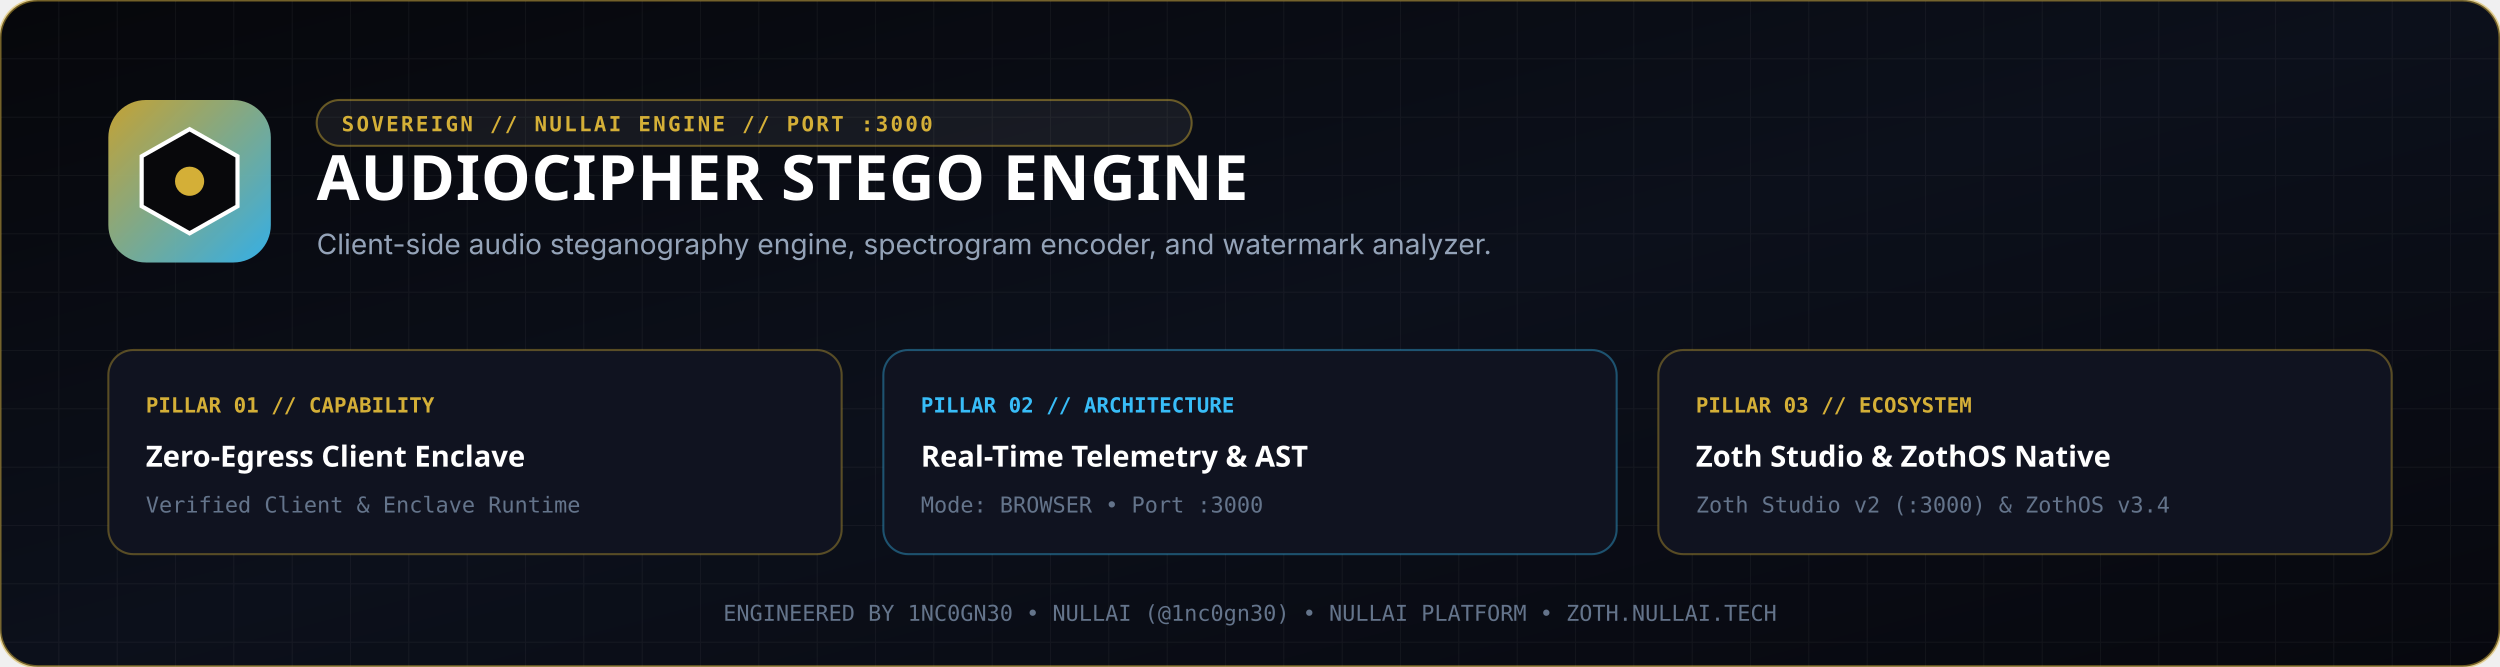
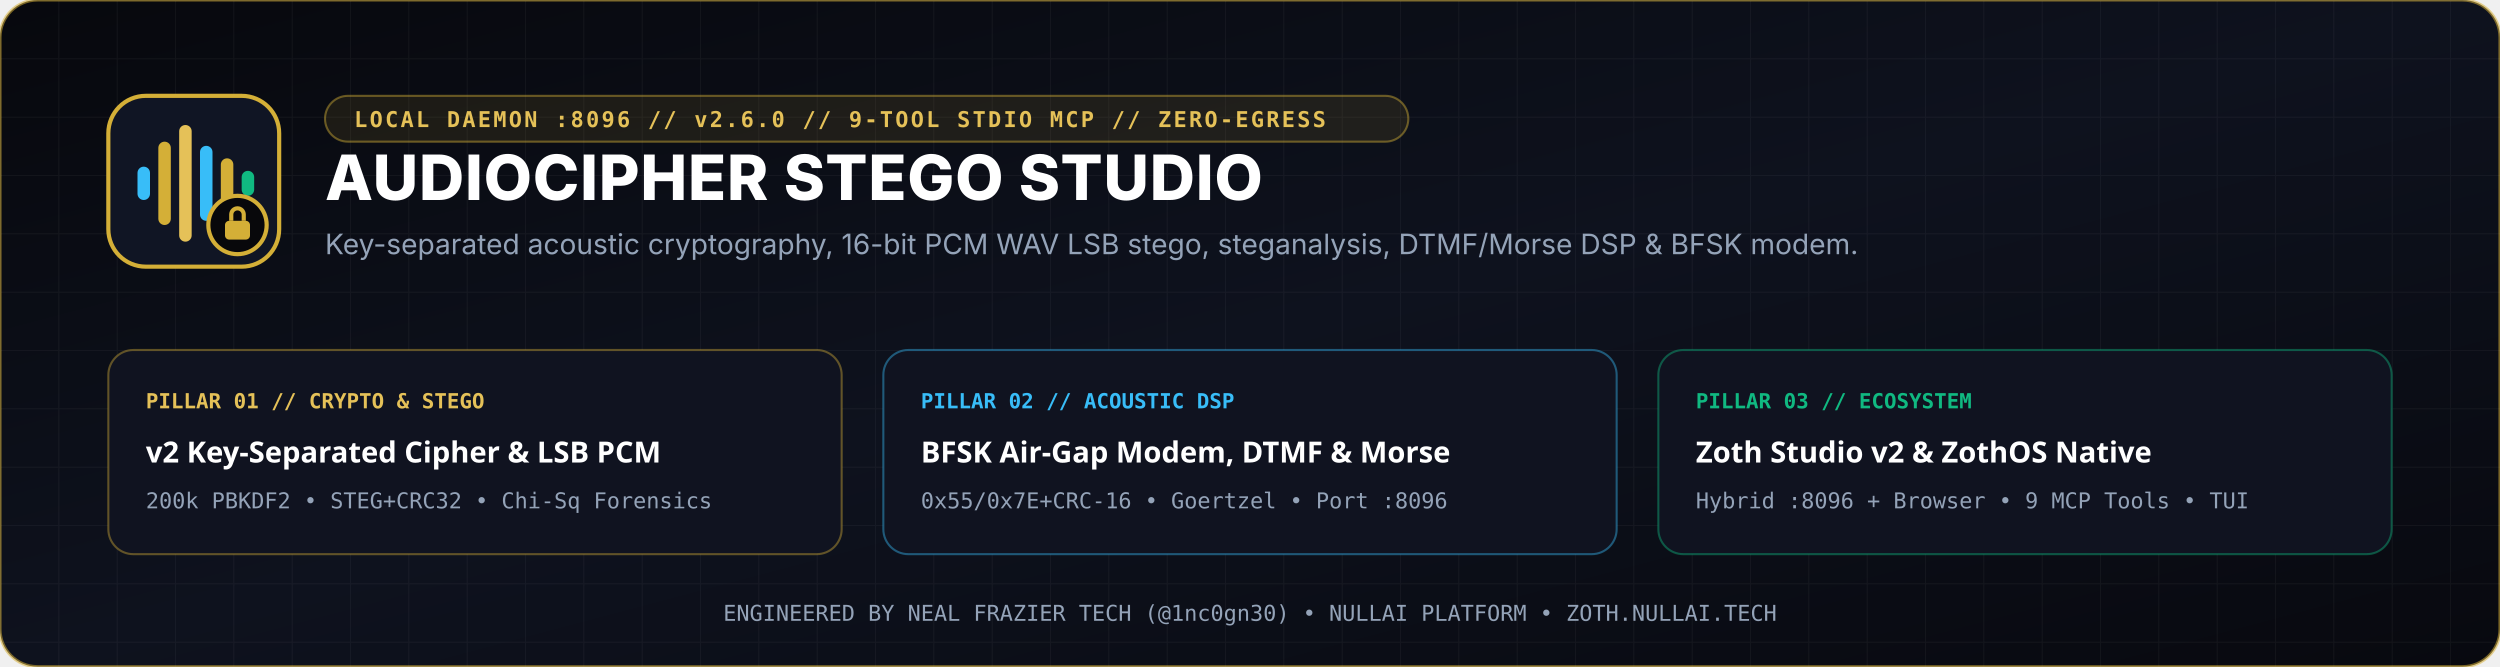
- <svg xmlns="http://www.w3.org/2000/svg" viewBox="0 0 1200 320" width="100%" height="100%">
+ <svg xmlns="http://www.w3.org/2000/svg" viewBox="0 0 1200 320" width="100%" height="100%" role="img" aria-label="AudioCipher Stego Studio v2.6.0 Banner">
  <defs>
    <linearGradient id="bg" x1="0%" y1="0%" x2="100%" y2="100%">
-       <stop offset="0%" stop-color="#06070B" />
-       <stop offset="50%" stop-color="#0C101B" />
-       <stop offset="100%" stop-color="#07080E" />
+       <stop offset="0%" stop-color="#07080D" />
+       <stop offset="50%" stop-color="#0E121E" />
+       <stop offset="100%" stop-color="#08090F" />
    </linearGradient>
    <linearGradient id="accent" x1="0%" y1="0%" x2="100%" y2="100%">
-       <stop offset="0%" stop-color="#D4AF37" />
+       <stop offset="0%" stop-color="#E5C158" />
      <stop offset="100%" stop-color="#38BDF8" />
    </linearGradient>
    <pattern id="grid" width="28" height="28" patternUnits="userSpaceOnUse">
      <path d="M 28 0 L 0 0 0 28" fill="none" stroke="rgba(255,255,255,0.04)" stroke-width="1" />
    </pattern>
  </defs>
-   <rect width="1200" height="320" rx="18" fill="url(#bg)" stroke="#D4AF37" stroke-opacity="0.5" stroke-width="1.5" />
+   <rect width="1200" height="320" rx="18" fill="url(#bg)" stroke="#D4AF37" stroke-opacity="0.55" stroke-width="1.5" />
  <rect width="1200" height="320" rx="18" fill="url(#grid)" />
-   <g transform="translate(52, 48)">
-     <rect width="78" height="78" rx="18" fill="url(#accent)" opacity="0.92" />
-     <polygon points="39,14 62,27 62,51 39,64 16,51 16,27" fill="#08080B" stroke="#FFFFFF" stroke-width="2" />
-     <circle cx="39" cy="39" r="7" fill="#D4AF37" />
+   <g transform="translate(52, 46)">
+     <rect width="82" height="82" rx="18" fill="#101524" stroke="#D4AF37" stroke-width="2" />
+     <rect x="14" y="34" width="6" height="16" rx="3" fill="#38BDF8" />
+     <rect x="24" y="22" width="6" height="40" rx="3" fill="#D4AF37" />
+     <rect x="34" y="14" width="6" height="56" rx="3" fill="#E5C158" />
+     <rect x="44" y="24" width="6" height="36" rx="3" fill="#38BDF8" />
+     <rect x="54" y="30" width="6" height="24" rx="3" fill="#D4AF37" />
+     <rect x="64" y="36" width="6" height="12" rx="3" fill="#10B981" />
+     <circle cx="62" cy="62" r="14" fill="#08080B" stroke="#D4AF37" stroke-width="2" />
+     <rect x="56" y="60" width="12" height="9" rx="2" fill="#D4AF37" />
+     <path d="M59 60 v-3 a3 3 0 0 1 6 0 v3" fill="none" stroke="#D4AF37" stroke-width="2" />
  </g>
-   <g transform="translate(152, 62)">
-     <rect x="0" y="-14" width="420" height="22" rx="11" fill="rgba(255,255,255,0.06)" stroke="#D4AF37" stroke-opacity="0.45" />
-     <text x="12" y="1" fill="#D4AF37" font-family="JetBrains Mono, monospace" font-size="10" font-weight="700" letter-spacing="1.1">SOVEREIGN // NULLAI ENGINE // PORT :3000</text>
-     <text x="0" y="34" fill="#FFFFFF" font-family="Syne, Space Grotesk, sans-serif" font-size="30" font-weight="800" letter-spacing="0.4">AUDIOCIPHER STEGO ENGINE</text>
-     <text x="0" y="60" fill="#94A3B8" font-family="Inter, sans-serif" font-size="13.5">Client-side audio steganography engine, spectrogram encoder, and watermark analyzer.</text>
+   <g transform="translate(156, 60)">
+     <rect x="0" y="-14" width="520" height="22" rx="11" fill="rgba(212,175,55,0.10)" stroke="#D4AF37" stroke-opacity="0.45" />
+     <text x="14" y="1" fill="#E5C158" font-family="ui-monospace, SFMono-Regular, Menlo, monospace" font-size="10.5" font-weight="700" letter-spacing="1.1">LOCAL DAEMON :8096 // v2.6.0 // 9-TOOL STDIO MCP // ZERO-EGRESS</text>
+     <text x="0" y="36" fill="#FFFFFF" font-family="system-ui, -apple-system, Segoe UI, sans-serif" font-size="30" font-weight="800" letter-spacing="0.4">AUDIOCIPHER STEGO STUDIO</text>
+     <text x="0" y="62" fill="#94A3B8" font-family="system-ui, -apple-system, Segoe UI, sans-serif" font-size="13.5">Key-separated acoustic cryptography, 16-bit PCM WAV LSB stego, steganalysis, DTMF/Morse DSP &amp; BFSK modem.</text>
  </g>
  <g transform="translate(52, 168)">
-     <rect x="0" y="0" width="352" height="98" rx="12" fill="#101320" stroke="#D4AF37" stroke-opacity="0.38" />
-     <text x="18" y="30" fill="#D4AF37" font-family="JetBrains Mono, monospace" font-size="10" font-weight="700">PILLAR 01 // CAPABILITY</text>
-     <text x="18" y="56" fill="#FFFFFF" font-family="Space Grotesk, sans-serif" font-size="14" font-weight="700">Zero-Egress Client Enclave</text>
-     <text x="18" y="78" fill="#64748B" font-family="JetBrains Mono, monospace" font-size="10.5">Verified Client &amp; Enclave Runtime</text>
-     <rect x="372" y="0" width="352" height="98" rx="12" fill="#101320" stroke="#38BDF8" stroke-opacity="0.38" />
-     <text x="390" y="30" fill="#38BDF8" font-family="JetBrains Mono, monospace" font-size="10" font-weight="700">PILLAR 02 // ARCHITECTURE</text>
-     <text x="390" y="56" fill="#FFFFFF" font-family="Space Grotesk, sans-serif" font-size="14" font-weight="700">Real-Time Telemetry &amp; AST</text>
-     <text x="390" y="78" fill="#64748B" font-family="JetBrains Mono, monospace" font-size="10.5">Mode: BROWSER • Port :3000</text>
-     <rect x="744" y="0" width="352" height="98" rx="12" fill="#101320" stroke="#D4AF37" stroke-opacity="0.38" />
-     <text x="762" y="30" fill="#D4AF37" font-family="JetBrains Mono, monospace" font-size="10" font-weight="700">PILLAR 03 // ECOSYSTEM</text>
-     <text x="762" y="56" fill="#FFFFFF" font-family="Space Grotesk, sans-serif" font-size="14" font-weight="700">Zoth Studio &amp; ZothOS Native</text>
-     <text x="762" y="78" fill="#64748B" font-family="JetBrains Mono, monospace" font-size="10.5">Zoth Studio v2 (:3000) &amp; ZothOS v3.4</text>
+     <rect x="0" y="0" width="352" height="98" rx="12" fill="#101320" stroke="#D4AF37" stroke-opacity="0.42" />
+     <text x="18" y="28" fill="#E5C158" font-family="ui-monospace, SFMono-Regular, Menlo, monospace" font-size="10" font-weight="700">PILLAR 01 // CRYPTO &amp; STEGO</text>
+     <text x="18" y="54" fill="#FFFFFF" font-family="system-ui, sans-serif" font-size="14" font-weight="700">v2 Key-Separated Cipher &amp; LSB PCM</text>
+     <text x="18" y="76" fill="#94A3B8" font-family="ui-monospace, monospace" font-size="10.5">200k PBKDF2 • STEG+CRC32 • Chi-Sq Forensics</text>
+     <rect x="372" y="0" width="352" height="98" rx="12" fill="#101320" stroke="#38BDF8" stroke-opacity="0.42" />
+     <text x="390" y="28" fill="#38BDF8" font-family="ui-monospace, SFMono-Regular, Menlo, monospace" font-size="10" font-weight="700">PILLAR 02 // ACOUSTIC DSP</text>
+     <text x="390" y="54" fill="#FFFFFF" font-family="system-ui, sans-serif" font-size="14" font-weight="700">BFSK Air-Gap Modem, DTMF &amp; Morse</text>
+     <text x="390" y="76" fill="#94A3B8" font-family="ui-monospace, monospace" font-size="10.5">0x55/0x7E+CRC-16 • Goertzel • Port :8096</text>
+     <rect x="744" y="0" width="352" height="98" rx="12" fill="#101320" stroke="#10B981" stroke-opacity="0.42" />
+     <text x="762" y="28" fill="#10B981" font-family="ui-monospace, SFMono-Regular, Menlo, monospace" font-size="10" font-weight="700">PILLAR 03 // ECOSYSTEM</text>
+     <text x="762" y="54" fill="#FFFFFF" font-family="system-ui, sans-serif" font-size="14" font-weight="700">Zoth Studio v2 &amp; ZothOS Native</text>
+     <text x="762" y="76" fill="#94A3B8" font-family="ui-monospace, monospace" font-size="10.5">Hybrid :8096 + Browser • 9 MCP Tools • TUI</text>
  </g>
-   <text x="600" y="298" text-anchor="middle" fill="#64748B" font-family="JetBrains Mono, monospace" font-size="10.5">
-     ENGINEERED BY 1NC0GN30 • NULLAI (@1nc0gn30)  •  NULLAI PLATFORM  •  ZOTH.NULLAI.TECH
+   <text x="600" y="298" text-anchor="middle" fill="#94A3B8" font-family="ui-monospace, SFMono-Regular, Menlo, monospace" font-size="10.5">
+     ENGINEERED BY NEAL FRAZIER TECH (@1nc0gn30)  •  NULLAI PLATFORM  •  ZOTH.NULLAI.TECH
  </text>
</svg>
